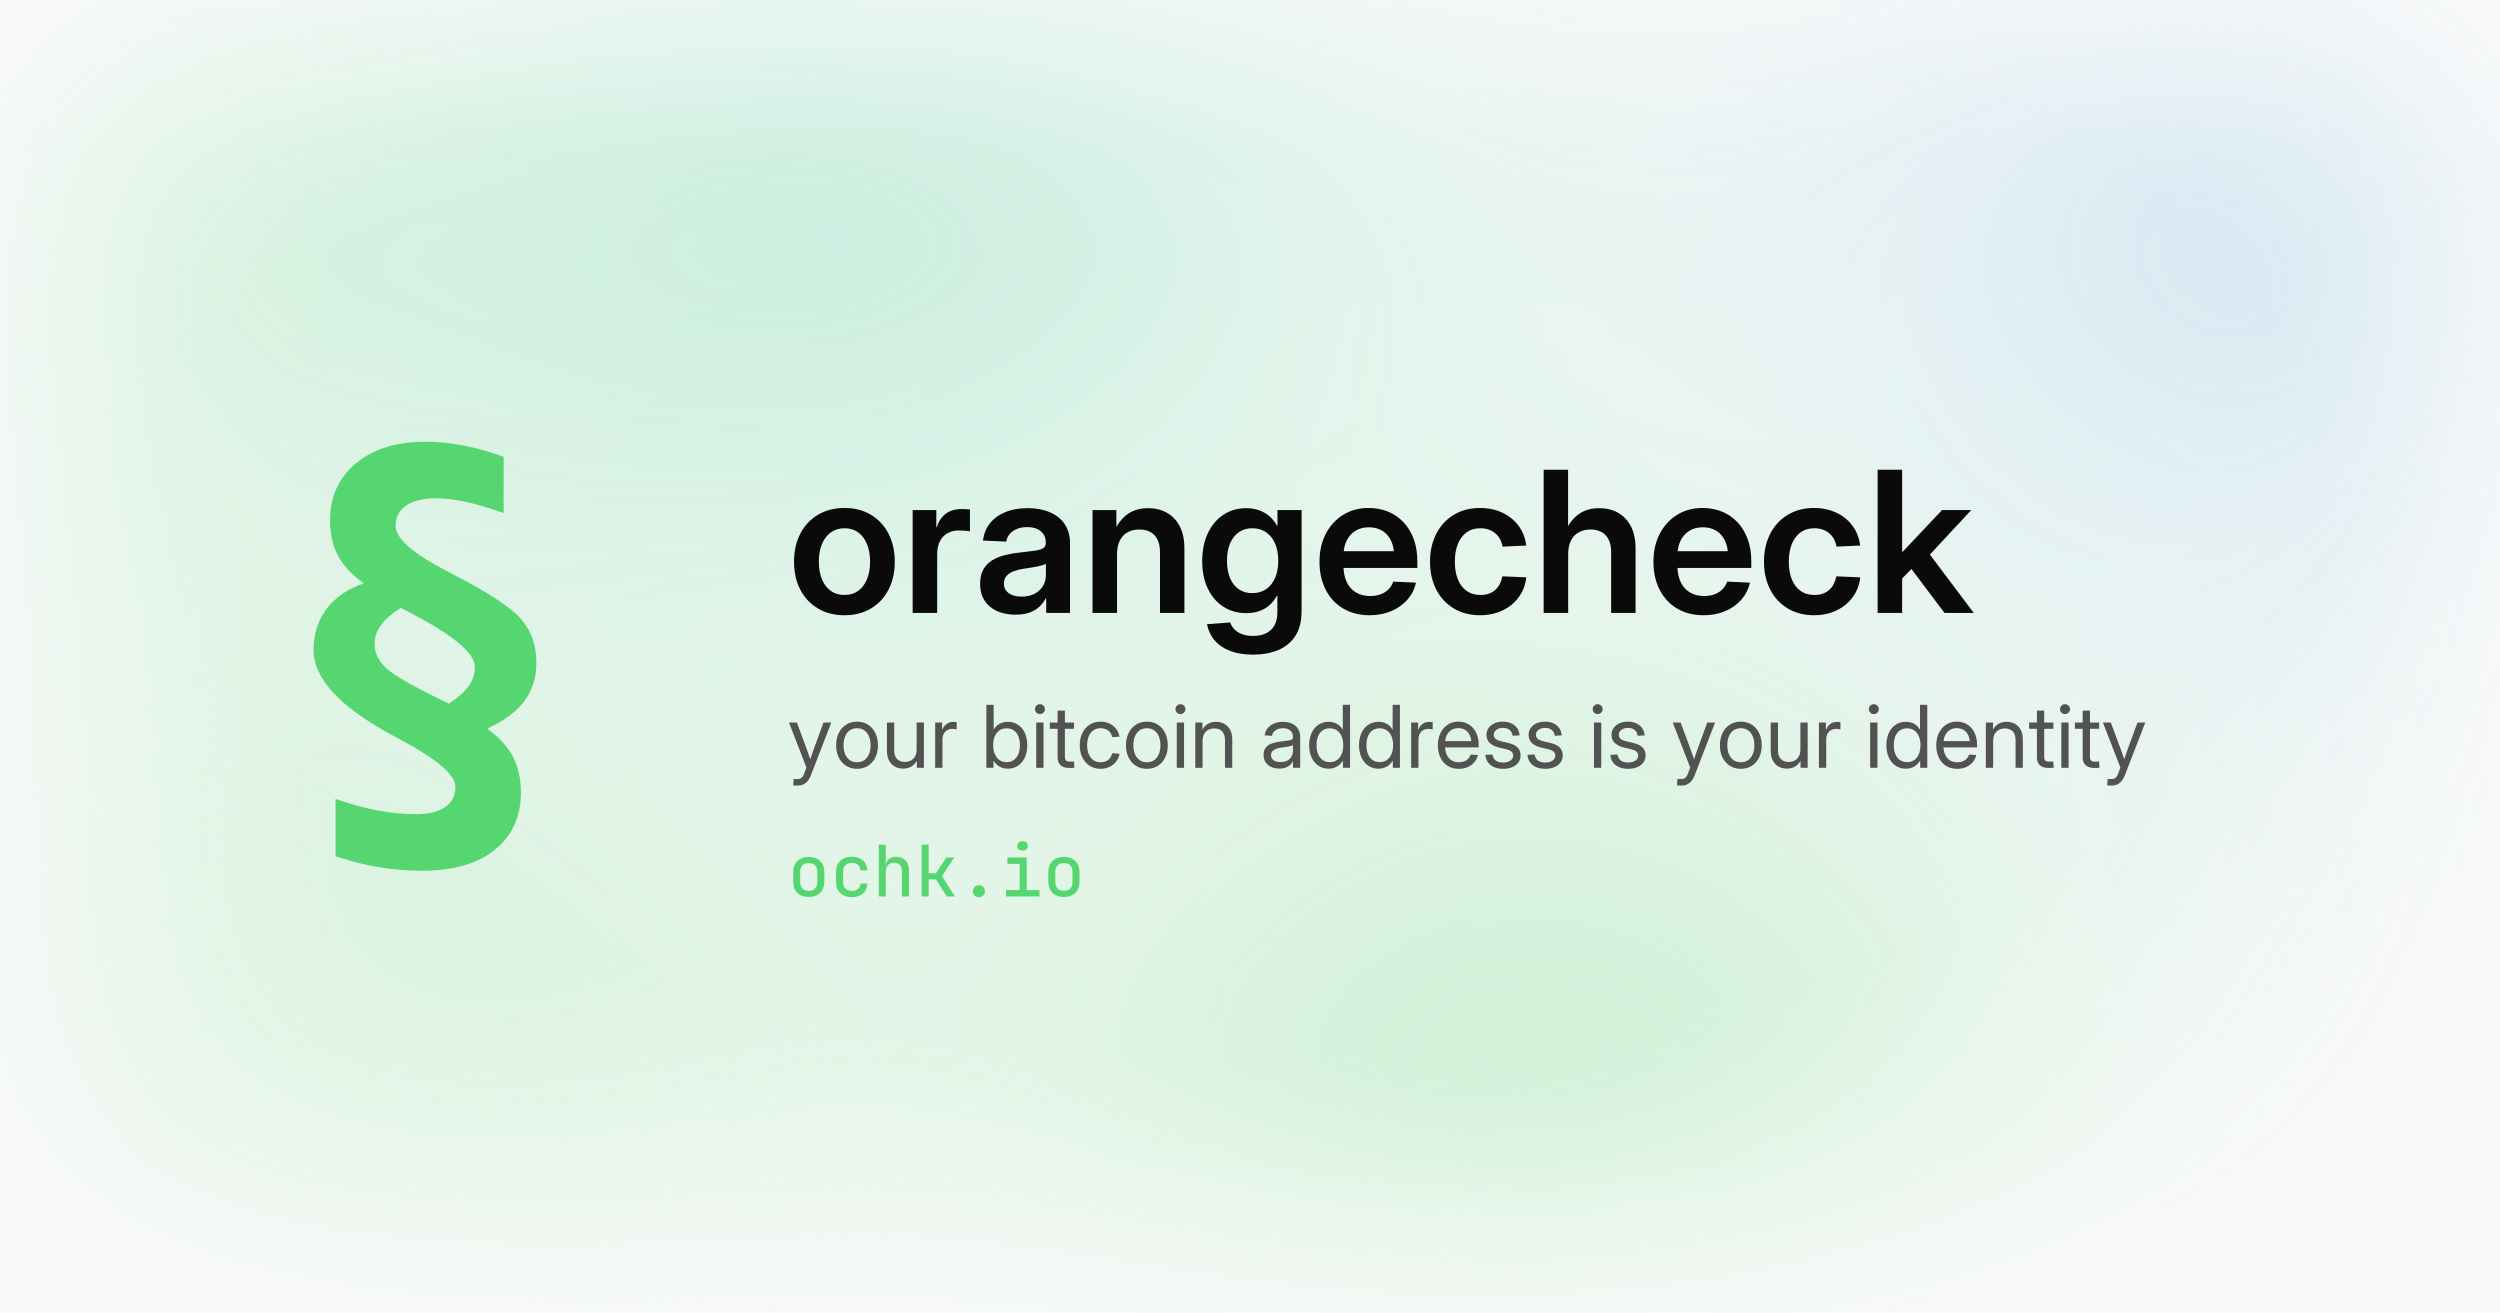
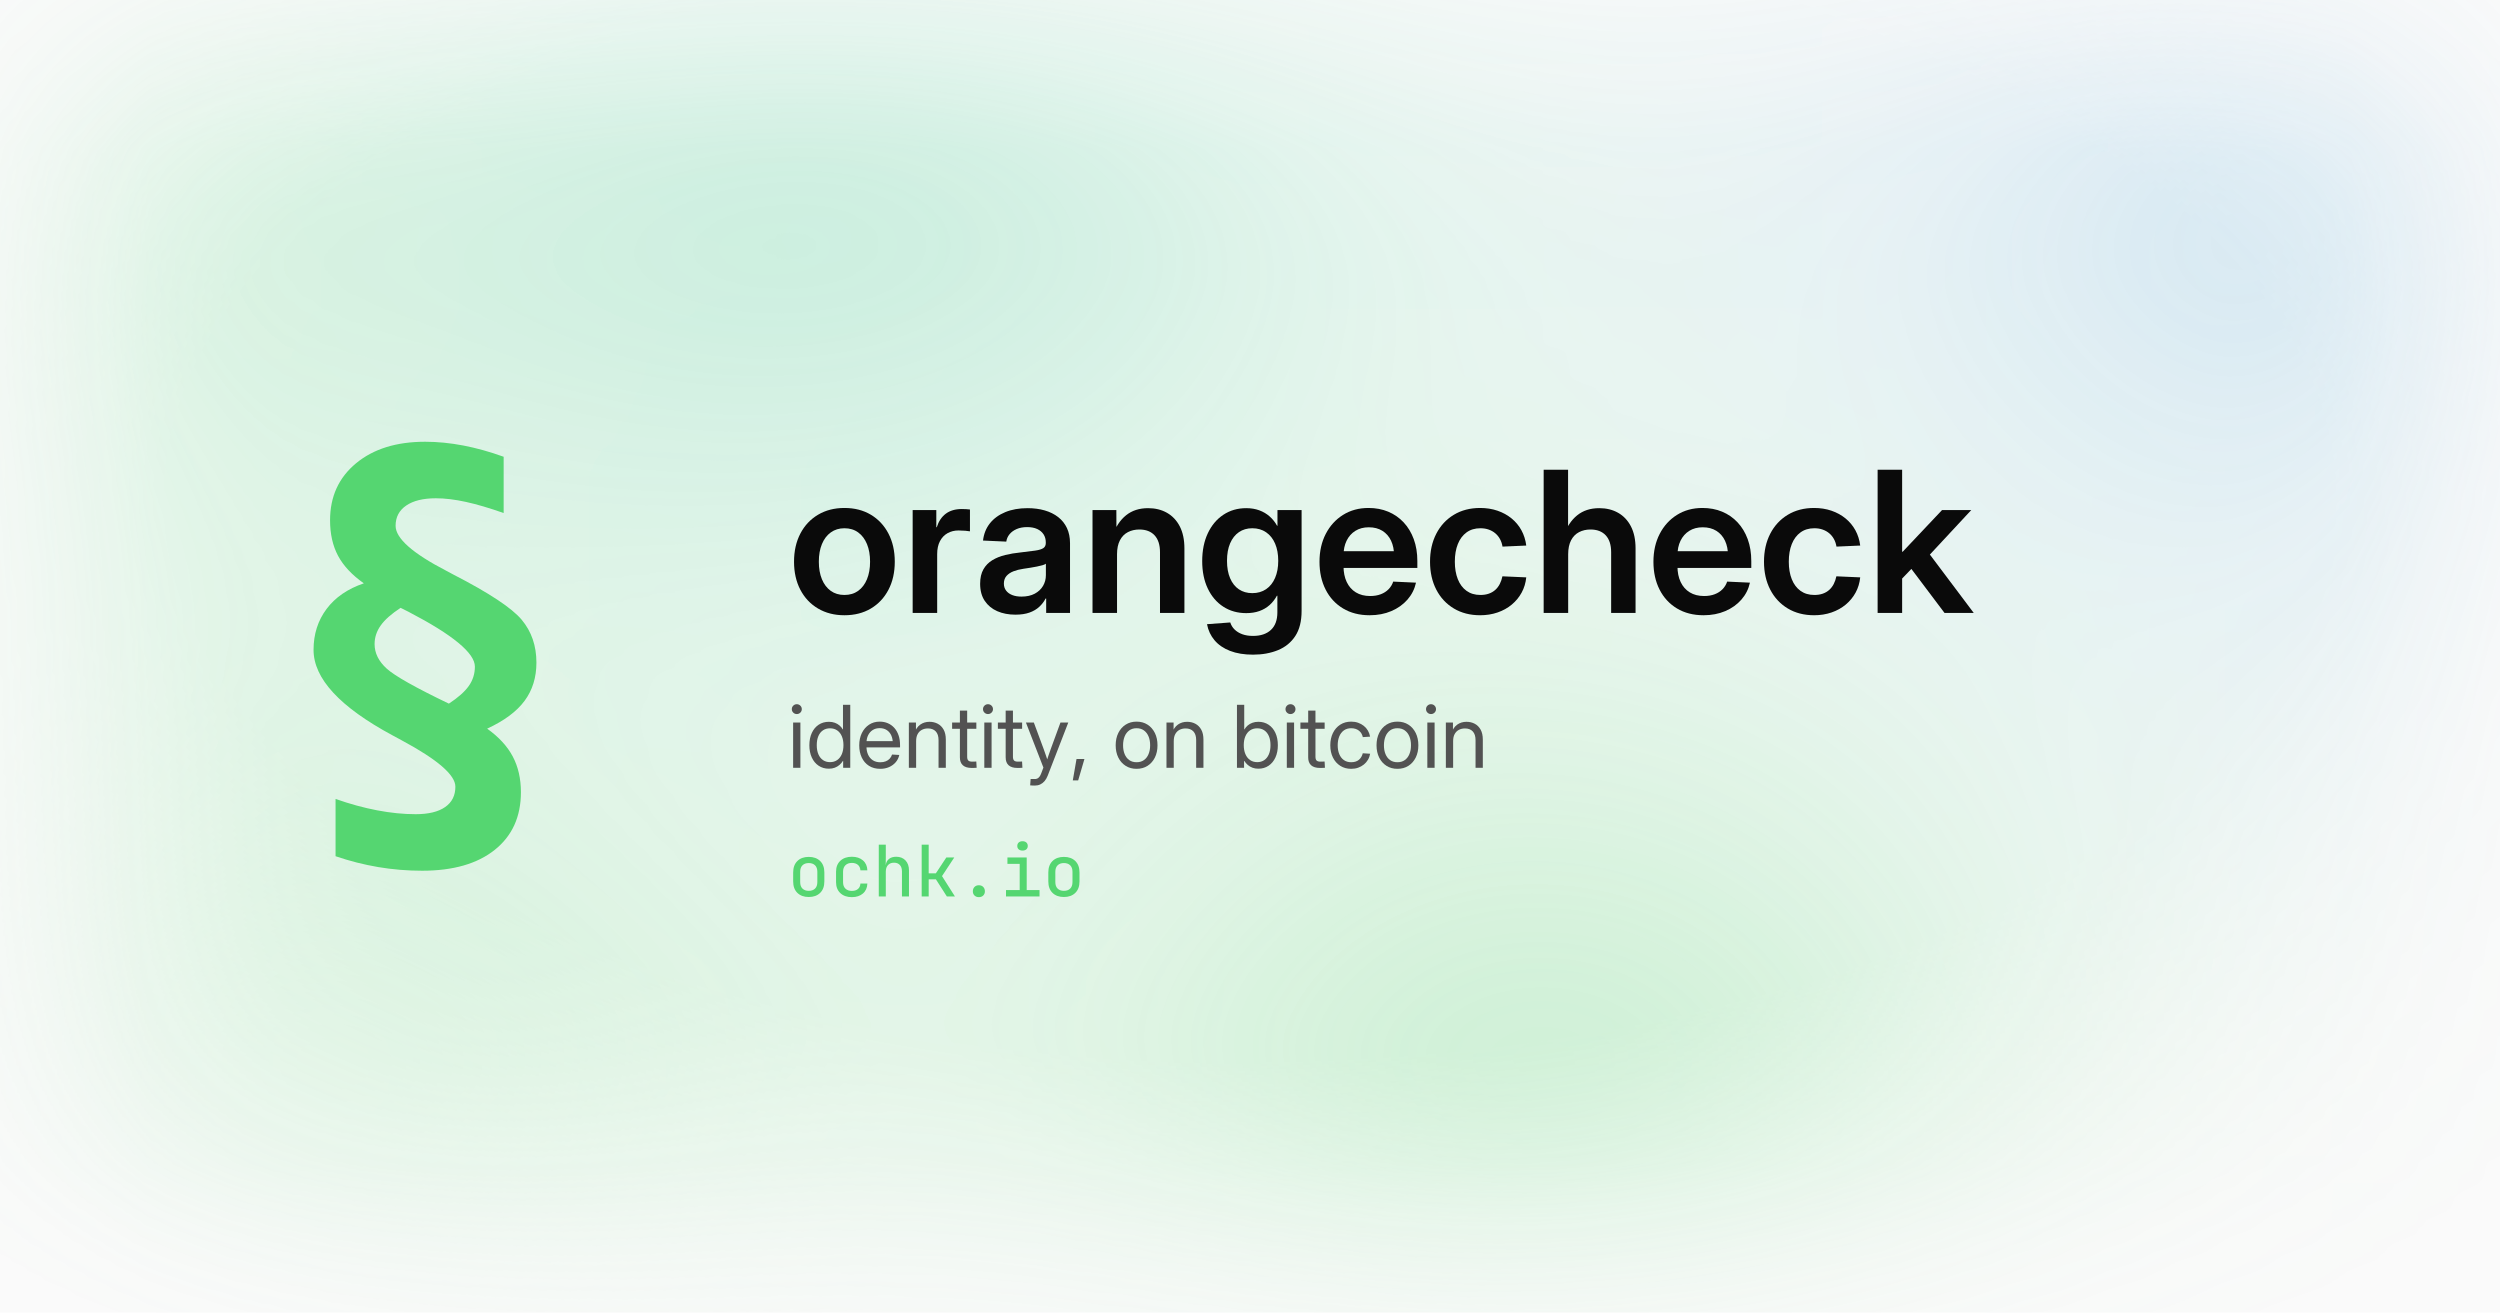
<svg xmlns="http://www.w3.org/2000/svg" width="1200" height="630" viewBox="0 0 1200 630" role="img" aria-label="orangecheck — og banner (phosphor/light)">
  <rect width="1200" height="630" fill="#fafafa" />
  <filter id="aublur" x="-20%" y="-20%" width="140%" height="140%">
    <feGaussianBlur stdDeviation="75.6" />
  </filter>
  <mask id="aumask">
    <rect width="1200" height="630" fill="url(#aufade)" />
  </mask>
  <defs>
    <radialGradient id="au0" cx="50%" cy="50%" r="50%">
      <stop offset="0%" stop-color="#55d671" stop-opacity="0.95" />
      <stop offset="62%" stop-color="#55d671" stop-opacity="0.18" />
      <stop offset="100%" stop-color="#55d671" stop-opacity="0" />
    </radialGradient>
    <radialGradient id="au1" cx="50%" cy="50%" r="50%">
      <stop offset="0%" stop-color="#34c98a" stop-opacity="0.95" />
      <stop offset="62%" stop-color="#34c98a" stop-opacity="0.18" />
      <stop offset="100%" stop-color="#34c98a" stop-opacity="0" />
    </radialGradient>
    <radialGradient id="au2" cx="50%" cy="50%" r="50%">
      <stop offset="0%" stop-color="#3f9fd1" stop-opacity="0.95" />
      <stop offset="62%" stop-color="#3f9fd1" stop-opacity="0.18" />
      <stop offset="100%" stop-color="#3f9fd1" stop-opacity="0" />
    </radialGradient>
    <radialGradient id="au3" cx="50%" cy="50%" r="50%">
      <stop offset="0%" stop-color="#55d671" stop-opacity="0.95" />
      <stop offset="62%" stop-color="#55d671" stop-opacity="0.18" />
      <stop offset="100%" stop-color="#55d671" stop-opacity="0" />
    </radialGradient>
    <radialGradient id="au4" cx="50%" cy="50%" r="50%">
      <stop offset="0%" stop-color="#55d671" stop-opacity="0.95" />
      <stop offset="62%" stop-color="#55d671" stop-opacity="0.18" />
      <stop offset="100%" stop-color="#55d671" stop-opacity="0" />
    </radialGradient>
    <radialGradient id="aufade" cx="50%" cy="38%" r="78%">
      <stop offset="55%" stop-color="#fff" stop-opacity="1" />
      <stop offset="100%" stop-color="#fff" stop-opacity="0" />
    </radialGradient>
  </defs>
  <g opacity="0.4" filter="url(#aublur)" mask="url(#aumask)">
    <ellipse cx="-60.0" cy="-63.0" rx="552.0" ry="598.5" fill="url(#au0)" />
    <ellipse cx="408.0" cy="-31.5" rx="504.0" ry="567.0" fill="url(#au1)" />
    <ellipse cx="1176.0" cy="-50.4" rx="552.0" ry="598.5" fill="url(#au2)" />
    <ellipse cx="744.0" cy="598.5" rx="480.0" ry="535.5" fill="url(#au3)" />
    <ellipse cx="144.0" cy="642.6" rx="504.0" ry="535.5" fill="url(#au4)" />
  </g>
  <g transform="translate(72.0 183.0) scale(0.2578)" fill="#0a0a0a">
    <path d="M518 856Q463 820 438.5 785.5Q414 751 414 711Q414 657 462.5 613.0Q511 569 711 473Q766 509 790.5 543.5Q815 578 815 621Q815 702 550 840ZM930 1460V1235Q845 1265 779.0 1279.5Q713 1294 659 1294Q583 1294 540.5 1265.0Q498 1236 498 1184Q498 1109 701 1004Q720 994 729 989Q943 879 1002.0 808.5Q1061 738 1061 637Q1061 548 1013.5 484.0Q966 420 864 373Q934 323 966.5 261.5Q999 200 999 119Q999 -28 894.5 -111.5Q790 -195 604 -195Q515 -195 429.0 -180.5Q343 -166 258 -137V92Q343 62 424.0 46.5Q505 31 578 31Q655 31 696.0 59.5Q737 88 737 141Q737 211 523 326L512 332L486 346Q170 516 170 688Q170 782 222.0 851.5Q274 921 371 954Q300 1004 268.0 1064.0Q236 1124 236 1206Q236 1348 340.0 1434.0Q444 1520 616 1520Q690 1520 768.5 1505.0Q847 1490 930 1460Z" fill="#55d671" transform="translate(225.3457 820.5434) scale(0.465726 -0.465726)" />
  </g>
  <g fill="#0a0a0a">
    <path transform="translate(378.00 294.21) scale(0.04614 -0.04614)" d="M592 -24Q436 -24 317.50 46Q199 116 133.50 241.50Q68 367 68 533Q68 699 133.50 825Q199 951 317.50 1021.50Q436 1092 592 1092Q750 1092 867.50 1021.50Q985 951 1050.50 825Q1116 699 1116 533Q1116 367 1050.50 241.50Q985 116 867.50 46Q750 -24 592 -24ZM592 187Q676 187 735.50 230Q795 273 827 351Q859 429 859 533Q859 638 827 716Q795 794 735.50 837.50Q676 881 592 881Q510 881 450 837.50Q390 794 358 716Q326 638 326 533Q326 428 358 350.50Q390 273 449.50 230Q509 187 592 187Z" />
    <path transform="translate(432.68 294.21) scale(0.04614 -0.04614)" d="M117 0V1070H363V892H368Q397 984 462 1032.50Q527 1081 629 1081Q653 1081 675.50 1079.50Q698 1078 713 1076V849Q699 852 664.50 855Q630 858 594 858Q531 858 480.50 830Q430 802 401 747Q372 692 372 611V0Z" />
    <path transform="translate(467.19 294.21) scale(0.04614 -0.04614)" d="M438 -18Q332 -18 249.50 18Q167 54 119 125.50Q71 197 71 303Q71 394 105 453.50Q139 513 197.50 548.50Q256 584 331.50 602.50Q407 621 488 629Q586 640 644 648.50Q702 657 728 674Q754 691 754 727V734Q754 782 731 817.50Q708 853 665 873Q622 893 560 893Q498 893 451.50 873Q405 853 377 819Q349 785 343 742L101 753Q113 857 172.50 932Q232 1007 332 1048.50Q432 1090 564 1090Q662 1090 743 1066.50Q824 1043 883 997Q942 951 974 883Q1006 815 1006 726V0H758V150H752Q728 103 687 64.50Q646 26 585 4Q524 -18 438 -18ZM501 170Q583 170 639.50 200.50Q696 231 725.50 281.50Q755 332 755 393V512Q743 503 718.50 496Q694 489 661 482.50Q628 476 591.50 470Q555 464 519 459Q464 451 418.50 433.50Q373 416 345.50 385Q318 354 318 305Q318 263 341 232.50Q364 202 405 186Q446 170 501 170Z" />
    <path transform="translate(519.01 294.21) scale(0.04614 -0.04614)" d="M372 610V0H117V1070H365L366 799H323Q373 941 465.50 1015.50Q558 1090 695 1090Q807 1090 892 1041.50Q977 993 1025 900Q1073 807 1073 671V0H819V631Q819 747 762.50 807.50Q706 868 604 868Q538 868 485 840.50Q432 813 402 755.50Q372 698 372 610Z" />
    <path transform="translate(573.92 294.21) scale(0.04614 -0.04614)" d="M597 -434Q459 -434 358 -395Q257 -356 196.50 -284.50Q136 -213 118 -117L360 -99Q373 -141 405 -172.50Q437 -204 485 -221.50Q533 -239 597 -239Q716 -239 783 -176.50Q850 -114 850 6V179H845Q814 122 768.50 81.50Q723 41 662.50 19.50Q602 -2 526 -2Q391 -2 287.50 65Q184 132 126 254Q68 376 68 539Q68 705 126.50 829Q185 953 288.50 1021.50Q392 1090 526 1090Q601 1090 662 1067.50Q723 1045 769.50 1004Q816 963 847 907H851V1070H1102V21Q1102 -140 1036.50 -240Q971 -340 856.50 -387Q742 -434 597 -434ZM589 206Q672 206 732.50 247Q793 288 826 364Q859 440 859 542Q859 645 826.50 721Q794 797 733 839Q672 881 589 881Q509 881 450 840.50Q391 800 358.50 724.50Q326 649 326 542Q326 436 358.50 360.50Q391 285 450 245.50Q509 206 589 206Z" />
    <path transform="translate(630.22 294.21) scale(0.04614 -0.04614)" d="M590 -24Q430 -24 312.50 47Q195 118 131.50 243.50Q68 369 68 532Q68 696 133 822Q198 948 313 1020Q428 1092 578 1092Q690 1092 782.50 1053.50Q875 1015 943 942.50Q1011 870 1048.50 768Q1086 666 1086 539V468H174V642H958L844 594Q844 685 812.50 751.50Q781 818 722 854.50Q663 891 581 891Q500 891 441 854Q382 817 350 751.50Q318 686 318 598V486Q318 392 351 322Q384 252 446 214Q508 176 595 176Q657 176 705.50 194.50Q754 213 787 247Q820 281 835 326L1072 315Q1050 215 983 138.50Q916 62 815 19Q714 -24 590 -24Z" />
    <path transform="translate(683.28 294.21) scale(0.04614 -0.04614)" d="M589 -24Q433 -24 315.50 46.50Q198 117 133 242.50Q68 368 68 533Q68 698 133 824Q198 950 315.50 1021Q433 1092 589 1092Q687 1092 770 1063.50Q853 1035 916.50 983Q980 931 1019 859.50Q1058 788 1069 701L822 690Q815 733 796 768Q777 803 747.50 828Q718 853 679 867Q640 881 592 881Q507 881 447.50 837.50Q388 794 357 716Q326 638 326 533Q326 429 357 351Q388 273 447.50 230Q507 187 592 187Q641 187 679.50 200.50Q718 214 746.50 239.50Q775 265 793.50 301Q812 337 821 381L1069 370Q1060 283 1021 211.50Q982 140 918.50 87Q855 34 771 5Q687 -24 589 -24Z" />
    <path transform="translate(735.56 294.21) scale(0.04614 -0.04614)" d="M372 610V0H117V1490H371V799H323Q373 941 465.50 1015.50Q558 1090 695 1090Q807 1090 892 1041.50Q977 993 1025 900Q1073 807 1073 671V0H819V631Q819 747 762.50 807.50Q706 868 604 868Q538 868 485 840.50Q432 813 402 755.50Q372 698 372 610Z" />
    <path transform="translate(790.51 294.21) scale(0.04614 -0.04614)" d="M590 -24Q430 -24 312.50 47Q195 118 131.50 243.50Q68 369 68 532Q68 696 133 822Q198 948 313 1020Q428 1092 578 1092Q690 1092 782.50 1053.50Q875 1015 943 942.50Q1011 870 1048.50 768Q1086 666 1086 539V468H174V642H958L844 594Q844 685 812.50 751.50Q781 818 722 854.50Q663 891 581 891Q500 891 441 854Q382 817 350 751.50Q318 686 318 598V486Q318 392 351 322Q384 252 446 214Q508 176 595 176Q657 176 705.50 194.50Q754 213 787 247Q820 281 835 326L1072 315Q1050 215 983 138.50Q916 62 815 19Q714 -24 590 -24Z" />
    <path transform="translate(843.58 294.21) scale(0.04614 -0.04614)" d="M589 -24Q433 -24 315.50 46.50Q198 117 133 242.50Q68 368 68 533Q68 698 133 824Q198 950 315.50 1021Q433 1092 589 1092Q687 1092 770 1063.50Q853 1035 916.50 983Q980 931 1019 859.50Q1058 788 1069 701L822 690Q815 733 796 768Q777 803 747.50 828Q718 853 679 867Q640 881 592 881Q507 881 447.50 837.50Q388 794 357 716Q326 638 326 533Q326 429 357 351Q388 273 447.50 230Q507 187 592 187Q641 187 679.50 200.50Q718 214 746.50 239.50Q775 265 793.50 301Q812 337 821 381L1069 370Q1060 283 1021 211.50Q982 140 918.50 87Q855 34 771 5Q687 -24 589 -24Z" />
    <path transform="translate(895.86 294.21) scale(0.04614 -0.04614)" d="M350 335V637H378L787 1070H1091L600 542H549ZM117 0V1490H372V0ZM813 0 447 486 618 664 1117 0Z" />
  </g>
  <g fill="#525252">
-     <path transform="translate(378.00 368.55) scale(0.0203 -0.0203)" d="M135 -415 146 -264 231 -265Q269 -268 298.50 -256Q328 -244 352.50 -214Q377 -184 396 -132L448 6L35 1070H222L452 450Q483 367 510 285.50Q537 204 563 123H513Q539 204 566.50 286Q594 368 624 450L851 1070H1036L548 -190Q518 -265 474 -316Q430 -367 372.50 -393.50Q315 -420 246 -420Q215 -420 187 -418.50Q159 -417 135 -415Z" />
-     <path transform="translate(399.74 368.55) scale(0.0203 -0.0203)" d="M573 -24Q426 -24 314.50 47Q203 118 141 243Q79 368 79 532Q79 697 141 823Q203 949 314.50 1020.50Q426 1092 573 1092Q722 1092 833 1020.50Q944 949 1006 823Q1068 697 1068 532Q1068 368 1006 243Q944 118 833 47Q722 -24 573 -24ZM573 132Q676 132 747.50 183Q819 234 856.50 324.50Q894 415 894 532Q894 651 856.50 741.50Q819 832 747.50 884Q676 936 573 936Q471 936 399.50 884.50Q328 833 291 742Q254 651 254 532Q254 414 291 324Q328 234 399.50 183Q471 132 573 132Z" />
-     <path transform="translate(423.03 368.55) scale(0.0203 -0.0203)" d="M519 -19Q412 -19 324 27.50Q236 74 184.50 168Q133 262 133 402V1070H305V414Q305 279 371.50 209Q438 139 556 139Q634 139 697 170.50Q760 202 797.50 269.50Q835 337 835 440V1070H1007V0H839V259H882Q830 114 737 47.50Q644 -19 519 -19Z" />
-     <path transform="translate(446.18 368.55) scale(0.0203 -0.0203)" d="M133 0V1070H298V902H304Q333 985 399.50 1035.50Q466 1086 566 1086Q588 1086 609 1084Q630 1082 642 1080V908Q632 911 603 915.50Q574 920 537 920Q474 920 421 891.50Q368 863 336.50 805.50Q305 748 305 661V0Z" />
-     <path transform="translate(470.76 368.55) scale(0.0203 -0.0203)" d="M639 -21Q562 -21 499.50 2.50Q437 26 389 67.50Q341 109 307 163H301V0H133V1490H305V909H310Q341 961 388 1001.50Q435 1042 498.50 1065Q562 1088 639 1088Q777 1088 881 1019Q985 950 1042.50 825Q1100 700 1100 534Q1100 369 1042.50 244Q985 119 881 49Q777 -21 639 -21ZM613 134Q708 134 778 181.50Q848 229 887 318.50Q926 408 926 535Q926 662 887 751Q848 840 778 887Q708 934 613 934Q514 934 442 884.50Q370 835 332 745.50Q294 656 294 535Q294 415 332.50 324.50Q371 234 442.50 184Q514 134 613 134Z" />
-     <path transform="translate(494.70 368.55) scale(0.0203 -0.0203)" d="M133 0V1070H305V0ZM220 1271Q171 1271 136.50 1305Q102 1339 102 1387Q102 1436 136.50 1470Q171 1504 219 1504Q269 1504 303.50 1470Q338 1436 338 1387Q338 1339 303.50 1305Q269 1271 220 1271Z" />
-     <path transform="translate(503.59 368.55) scale(0.0203 -0.0203)" d="M589 1070V922H16V1070ZM200 1353H372V264Q372 199 398.50 172.50Q425 146 491 146Q513 146 539.50 147Q566 148 588 149L596 1Q570 -1 538 -2Q506 -3 478 -3Q340 -3 270 60Q200 123 200 246Z" />
-     <path transform="translate(516.67 368.55) scale(0.0203 -0.0203)" d="M573 -24Q426 -24 314.50 47Q203 118 141 243Q79 368 79 532Q79 697 141 823Q203 949 314.50 1020.50Q426 1092 573 1092Q661 1092 736.50 1065.50Q812 1039 871 992Q930 945 968 880Q1006 815 1020 737L848 726Q838 772 815.50 810.50Q793 849 758 877Q723 905 677 920.50Q631 936 573 936Q471 936 399.50 884.50Q328 833 291 742Q254 651 254 532Q254 414 291 324Q328 234 399.50 183Q471 132 573 132Q632 132 677.50 147Q723 162 756 190Q789 218 812 257Q835 296 847 344L1021 333Q1008 256 969.50 190.50Q931 125 871.50 77Q812 29 736.50 2.50Q661 -24 573 -24Z" />
-     <path transform="translate(538.86 368.55) scale(0.0203 -0.0203)" d="M573 -24Q426 -24 314.50 47Q203 118 141 243Q79 368 79 532Q79 697 141 823Q203 949 314.50 1020.50Q426 1092 573 1092Q722 1092 833 1020.50Q944 949 1006 823Q1068 697 1068 532Q1068 368 1006 243Q944 118 833 47Q722 -24 573 -24ZM573 132Q676 132 747.50 183Q819 234 856.50 324.50Q894 415 894 532Q894 651 856.50 741.50Q819 832 747.50 884Q676 936 573 936Q471 936 399.50 884.50Q328 833 291 742Q254 651 254 532Q254 414 291 324Q328 234 399.50 183Q471 132 573 132Z" />
-     <path transform="translate(562.15 368.55) scale(0.0203 -0.0203)" d="M133 0V1070H305V0ZM220 1271Q171 1271 136.50 1305Q102 1339 102 1387Q102 1436 136.50 1470Q171 1504 219 1504Q269 1504 303.50 1470Q338 1436 338 1387Q338 1339 303.50 1305Q269 1271 220 1271Z" />
-     <path transform="translate(571.04 368.55) scale(0.0203 -0.0203)" d="M305 630V0H133V1070H301V810H258Q310 956 403 1022Q496 1088 621 1088Q729 1088 816.50 1041.50Q904 995 955.50 902Q1007 809 1007 668V0H835V655Q835 791 769 861Q703 931 584 931Q507 931 443.50 899Q380 867 342.50 800.50Q305 734 305 630Z" />
-     <path transform="translate(604.86 368.55) scale(0.0203 -0.0203)" d="M453 -18Q348 -18 264 19Q180 56 131 128.50Q82 201 82 307Q82 399 118 457Q154 515 214.50 547.50Q275 580 351 597Q427 614 506 624Q606 638 665.50 645Q725 652 750.50 668.50Q776 685 776 725V734Q776 795 749 840Q722 885 669.50 911Q617 937 542 937Q468 937 411 912Q354 887 320.50 846Q287 805 279 756L106 768Q120 866 179 937.50Q238 1009 331.50 1048.50Q425 1088 541 1088Q625 1088 699 1066Q773 1044 828.50 999Q884 954 915.50 887Q947 820 947 730V0H777V150H771Q752 112 714 73Q676 34 612.50 8Q549 -18 453 -18ZM479 135Q582 135 648 173Q714 211 745 271.50Q776 332 776 401V538Q766 528 737 519.50Q708 511 667.50 503.50Q627 496 582.50 489Q538 482 498 477Q436 469 381 449.50Q326 430 292 394Q258 358 258 297Q258 246 285 210Q312 174 362 154.50Q412 135 479 135Z" />
-     <path transform="translate(626.79 368.55) scale(0.0203 -0.0203)" d="M540 -21Q403 -21 298.50 49Q194 119 136.50 244Q79 369 79 534Q79 700 137 825Q195 950 299 1019Q403 1088 541 1088Q619 1088 681.50 1065Q744 1042 791.50 1001.50Q839 961 869 909H874V1490H1046V0H878V163H872Q839 109 790.50 67.50Q742 26 680 2.50Q618 -21 540 -21ZM567 134Q666 134 737.50 184Q809 234 847 324.50Q885 415 885 535Q885 656 847 745.50Q809 835 737.50 884.50Q666 934 567 934Q472 934 401.50 887Q331 840 292.50 751Q254 662 254 535Q254 408 293 318.50Q332 229 402.50 181.50Q473 134 567 134Z" />
-     <path transform="translate(650.73 368.55) scale(0.0203 -0.0203)" d="M540 -21Q403 -21 298.50 49Q194 119 136.50 244Q79 369 79 534Q79 700 137 825Q195 950 299 1019Q403 1088 541 1088Q619 1088 681.50 1065Q744 1042 791.50 1001.50Q839 961 869 909H874V1490H1046V0H878V163H872Q839 109 790.50 67.50Q742 26 680 2.50Q618 -21 540 -21ZM567 134Q666 134 737.50 184Q809 234 847 324.50Q885 415 885 535Q885 656 847 745.50Q809 835 737.50 884.50Q666 934 567 934Q472 934 401.50 887Q331 840 292.50 751Q254 662 254 535Q254 408 293 318.50Q332 229 402.50 181.50Q473 134 567 134Z" />
-     <path transform="translate(674.66 368.55) scale(0.0203 -0.0203)" d="M133 0V1070H298V902H304Q333 985 399.50 1035.50Q466 1086 566 1086Q588 1086 609 1084Q630 1082 642 1080V908Q632 911 603 915.50Q574 920 537 920Q474 920 421 891.50Q368 863 336.50 805.50Q305 748 305 661V0Z" />
-     <path transform="translate(688.57 368.55) scale(0.0203 -0.0203)" d="M577 -24Q420 -24 309 47Q198 118 138.50 243.50Q79 369 79 531Q79 695 140.50 821Q202 947 311 1019.50Q420 1092 563 1092Q668 1092 756 1054Q844 1016 908.50 944Q973 872 1008.50 769.50Q1044 667 1044 536V483H176V631H949L873 578Q873 687 835.50 768Q798 849 728.50 893.50Q659 938 563 938Q467 938 397 893Q327 848 288.50 768.50Q250 689 250 585V506Q250 394 289 309.50Q328 225 401 178Q474 131 577 131Q650 131 706.50 153.50Q763 176 800.50 217.50Q838 259 855 314L1026 304Q1005 206 942 132.50Q879 59 785.50 17.50Q692 -24 577 -24Z" />
-     <path transform="translate(711.29 368.55) scale(0.0203 -0.0203)" d="M504 -24Q390 -24 298.50 12Q207 48 150 121.50Q93 195 83 306L252 315Q264 222 328 173.50Q392 125 500 125Q612 125 676.50 171.50Q741 218 741 288Q741 348 698 384.50Q655 421 581 438L408 478Q260 514 184.50 589Q109 664 109 780Q109 871 159 941.50Q209 1012 297 1052Q385 1092 499 1092Q610 1092 696 1052Q782 1012 833.50 939.50Q885 867 893 767L727 758Q721 837 662 890.50Q603 944 499 944Q402 944 342 897Q282 850 282 782Q282 722 326 685Q370 648 451 629L621 589Q773 553 844.50 480.50Q916 408 916 294Q916 196 862.50 124.50Q809 53 715.50 14.50Q622 -24 504 -24Z" />
-     <path transform="translate(731.51 368.55) scale(0.0203 -0.0203)" d="M504 -24Q390 -24 298.50 12Q207 48 150 121.50Q93 195 83 306L252 315Q264 222 328 173.50Q392 125 500 125Q612 125 676.50 171.50Q741 218 741 288Q741 348 698 384.50Q655 421 581 438L408 478Q260 514 184.50 589Q109 664 109 780Q109 871 159 941.50Q209 1012 297 1052Q385 1092 499 1092Q610 1092 696 1052Q782 1012 833.50 939.50Q885 867 893 767L727 758Q721 837 662 890.50Q603 944 499 944Q402 944 342 897Q282 850 282 782Q282 722 326 685Q370 648 451 629L621 589Q773 553 844.50 480.50Q916 408 916 294Q916 196 862.50 124.50Q809 53 715.50 14.50Q622 -24 504 -24Z" />
-     <path transform="translate(762.41 368.55) scale(0.0203 -0.0203)" d="M133 0V1070H305V0ZM220 1271Q171 1271 136.50 1305Q102 1339 102 1387Q102 1436 136.50 1470Q171 1504 219 1504Q269 1504 303.50 1470Q338 1436 338 1387Q338 1339 303.50 1305Q269 1271 220 1271Z" />
-     <path transform="translate(771.30 368.55) scale(0.0203 -0.0203)" d="M504 -24Q390 -24 298.50 12Q207 48 150 121.50Q93 195 83 306L252 315Q264 222 328 173.50Q392 125 500 125Q612 125 676.50 171.50Q741 218 741 288Q741 348 698 384.50Q655 421 581 438L408 478Q260 514 184.50 589Q109 664 109 780Q109 871 159 941.50Q209 1012 297 1052Q385 1092 499 1092Q610 1092 696 1052Q782 1012 833.50 939.50Q885 867 893 767L727 758Q721 837 662 890.50Q603 944 499 944Q402 944 342 897Q282 850 282 782Q282 722 326 685Q370 648 451 629L621 589Q773 553 844.50 480.50Q916 408 916 294Q916 196 862.50 124.50Q809 53 715.50 14.50Q622 -24 504 -24Z" />
-     <path transform="translate(802.21 368.55) scale(0.0203 -0.0203)" d="M135 -415 146 -264 231 -265Q269 -268 298.50 -256Q328 -244 352.50 -214Q377 -184 396 -132L448 6L35 1070H222L452 450Q483 367 510 285.50Q537 204 563 123H513Q539 204 566.50 286Q594 368 624 450L851 1070H1036L548 -190Q518 -265 474 -316Q430 -367 372.50 -393.50Q315 -420 246 -420Q215 -420 187 -418.50Q159 -417 135 -415Z" />
-     <path transform="translate(823.95 368.55) scale(0.0203 -0.0203)" d="M573 -24Q426 -24 314.50 47Q203 118 141 243Q79 368 79 532Q79 697 141 823Q203 949 314.50 1020.50Q426 1092 573 1092Q722 1092 833 1020.50Q944 949 1006 823Q1068 697 1068 532Q1068 368 1006 243Q944 118 833 47Q722 -24 573 -24ZM573 132Q676 132 747.50 183Q819 234 856.50 324.50Q894 415 894 532Q894 651 856.50 741.50Q819 832 747.50 884Q676 936 573 936Q471 936 399.50 884.50Q328 833 291 742Q254 651 254 532Q254 414 291 324Q328 234 399.50 183Q471 132 573 132Z" />
-     <path transform="translate(847.24 368.55) scale(0.0203 -0.0203)" d="M519 -19Q412 -19 324 27.50Q236 74 184.50 168Q133 262 133 402V1070H305V414Q305 279 371.50 209Q438 139 556 139Q634 139 697 170.50Q760 202 797.50 269.50Q835 337 835 440V1070H1007V0H839V259H882Q830 114 737 47.50Q644 -19 519 -19Z" />
-     <path transform="translate(870.38 368.55) scale(0.0203 -0.0203)" d="M133 0V1070H298V902H304Q333 985 399.50 1035.50Q466 1086 566 1086Q588 1086 609 1084Q630 1082 642 1080V908Q632 911 603 915.50Q574 920 537 920Q474 920 421 891.50Q368 863 336.50 805.50Q305 748 305 661V0Z" />
-     <path transform="translate(894.97 368.55) scale(0.0203 -0.0203)" d="M133 0V1070H305V0ZM220 1271Q171 1271 136.50 1305Q102 1339 102 1387Q102 1436 136.50 1470Q171 1504 219 1504Q269 1504 303.50 1470Q338 1436 338 1387Q338 1339 303.50 1305Q269 1271 220 1271Z" />
-     <path transform="translate(903.86 368.55) scale(0.0203 -0.0203)" d="M540 -21Q403 -21 298.50 49Q194 119 136.50 244Q79 369 79 534Q79 700 137 825Q195 950 299 1019Q403 1088 541 1088Q619 1088 681.50 1065Q744 1042 791.50 1001.50Q839 961 869 909H874V1490H1046V0H878V163H872Q839 109 790.50 67.50Q742 26 680 2.50Q618 -21 540 -21ZM567 134Q666 134 737.50 184Q809 234 847 324.50Q885 415 885 535Q885 656 847 745.50Q809 835 737.50 884.50Q666 934 567 934Q472 934 401.50 887Q331 840 292.50 751Q254 662 254 535Q254 408 293 318.50Q332 229 402.50 181.50Q473 134 567 134Z" />
-     <path transform="translate(927.80 368.55) scale(0.0203 -0.0203)" d="M577 -24Q420 -24 309 47Q198 118 138.50 243.50Q79 369 79 531Q79 695 140.50 821Q202 947 311 1019.50Q420 1092 563 1092Q668 1092 756 1054Q844 1016 908.50 944Q973 872 1008.50 769.50Q1044 667 1044 536V483H176V631H949L873 578Q873 687 835.50 768Q798 849 728.50 893.50Q659 938 563 938Q467 938 397 893Q327 848 288.50 768.50Q250 689 250 585V506Q250 394 289 309.50Q328 225 401 178Q474 131 577 131Q650 131 706.50 153.50Q763 176 800.50 217.50Q838 259 855 314L1026 304Q1005 206 942 132.50Q879 59 785.50 17.50Q692 -24 577 -24Z" />
-     <path transform="translate(950.52 368.55) scale(0.0203 -0.0203)" d="M305 630V0H133V1070H301V810H258Q310 956 403 1022Q496 1088 621 1088Q729 1088 816.50 1041.50Q904 995 955.50 902Q1007 809 1007 668V0H835V655Q835 791 769 861Q703 931 584 931Q507 931 443.50 899Q380 867 342.50 800.50Q305 734 305 630Z" />
-     <path transform="translate(973.66 368.55) scale(0.0203 -0.0203)" d="M589 1070V922H16V1070ZM200 1353H372V264Q372 199 398.50 172.50Q425 146 491 146Q513 146 539.50 147Q566 148 588 149L596 1Q570 -1 538 -2Q506 -3 478 -3Q340 -3 270 60Q200 123 200 246Z" />
-     <path transform="translate(986.74 368.55) scale(0.0203 -0.0203)" d="M133 0V1070H305V0ZM220 1271Q171 1271 136.50 1305Q102 1339 102 1387Q102 1436 136.50 1470Q171 1504 219 1504Q269 1504 303.50 1470Q338 1436 338 1387Q338 1339 303.50 1305Q269 1271 220 1271Z" />
-     <path transform="translate(995.63 368.55) scale(0.0203 -0.0203)" d="M589 1070V922H16V1070ZM200 1353H372V264Q372 199 398.50 172.50Q425 146 491 146Q513 146 539.50 147Q566 148 588 149L596 1Q570 -1 538 -2Q506 -3 478 -3Q340 -3 270 60Q200 123 200 246Z" />
-     <path transform="translate(1008.70 368.55) scale(0.0203 -0.0203)" d="M135 -415 146 -264 231 -265Q269 -268 298.50 -256Q328 -244 352.50 -214Q377 -184 396 -132L448 6L35 1070H222L452 450Q483 367 510 285.50Q537 204 563 123H513Q539 204 566.50 286Q594 368 624 450L851 1070H1036L548 -190Q518 -265 474 -316Q430 -367 372.50 -393.50Q315 -420 246 -420Q215 -420 187 -418.50Q159 -417 135 -415Z" />
+     <path transform="translate(378.00 368.55) scale(0.0203 -0.0203)" d="M133 0V1070H305V0ZM220 1271Q171 1271 136.50 1305Q102 1339 102 1387Q102 1436 136.50 1470Q171 1504 219 1504Q269 1504 303.50 1470Q338 1436 338 1387Q338 1339 303.50 1305Q269 1271 220 1271Z" />
+     <path transform="translate(386.89 368.55) scale(0.0203 -0.0203)" d="M540 -21Q403 -21 298.50 49Q194 119 136.50 244Q79 369 79 534Q79 700 137 825Q195 950 299 1019Q403 1088 541 1088Q619 1088 681.50 1065Q744 1042 791.50 1001.50Q839 961 869 909H874V1490H1046V0H878V163H872Q839 109 790.50 67.50Q742 26 680 2.50Q618 -21 540 -21ZM567 134Q666 134 737.50 184Q809 234 847 324.50Q885 415 885 535Q885 656 847 745.50Q809 835 737.50 884.50Q666 934 567 934Q472 934 401.50 887Q331 840 292.50 751Q254 662 254 535Q254 408 293 318.50Q332 229 402.50 181.50Q473 134 567 134Z" />
+     <path transform="translate(410.83 368.55) scale(0.0203 -0.0203)" d="M577 -24Q420 -24 309 47Q198 118 138.50 243.50Q79 369 79 531Q79 695 140.50 821Q202 947 311 1019.50Q420 1092 563 1092Q668 1092 756 1054Q844 1016 908.50 944Q973 872 1008.50 769.50Q1044 667 1044 536V483H176V631H949L873 578Q873 687 835.50 768Q798 849 728.50 893.50Q659 938 563 938Q467 938 397 893Q327 848 288.50 768.50Q250 689 250 585V506Q250 394 289 309.50Q328 225 401 178Q474 131 577 131Q650 131 706.50 153.50Q763 176 800.50 217.50Q838 259 855 314L1026 304Q1005 206 942 132.50Q879 59 785.50 17.50Q692 -24 577 -24Z" />
+     <path transform="translate(433.55 368.55) scale(0.0203 -0.0203)" d="M305 630V0H133V1070H301V810H258Q310 956 403 1022Q496 1088 621 1088Q729 1088 816.50 1041.50Q904 995 955.50 902Q1007 809 1007 668V0H835V655Q835 791 769 861Q703 931 584 931Q507 931 443.50 899Q380 867 342.50 800.50Q305 734 305 630Z" />
+     <path transform="translate(456.69 368.55) scale(0.0203 -0.0203)" d="M589 1070V922H16V1070ZM200 1353H372V264Q372 199 398.50 172.50Q425 146 491 146Q513 146 539.50 147Q566 148 588 149L596 1Q570 -1 538 -2Q506 -3 478 -3Q340 -3 270 60Q200 123 200 246Z" />
+     <path transform="translate(469.77 368.55) scale(0.0203 -0.0203)" d="M133 0V1070H305V0ZM220 1271Q171 1271 136.50 1305Q102 1339 102 1387Q102 1436 136.50 1470Q171 1504 219 1504Q269 1504 303.50 1470Q338 1436 338 1387Q338 1339 303.50 1305Q269 1271 220 1271Z" />
+     <path transform="translate(478.66 368.55) scale(0.0203 -0.0203)" d="M589 1070V922H16V1070ZM200 1353H372V264Q372 199 398.50 172.50Q425 146 491 146Q513 146 539.50 147Q566 148 588 149L596 1Q570 -1 538 -2Q506 -3 478 -3Q340 -3 270 60Q200 123 200 246Z" />
+     <path transform="translate(491.74 368.55) scale(0.0203 -0.0203)" d="M135 -415 146 -264 231 -265Q269 -268 298.50 -256Q328 -244 352.50 -214Q377 -184 396 -132L448 6L35 1070H222L452 450Q483 367 510 285.50Q537 204 563 123H513Q539 204 566.50 286Q594 368 624 450L851 1070H1036L548 -190Q518 -265 474 -316Q430 -367 372.50 -393.50Q315 -420 246 -420Q215 -420 187 -418.50Q159 -417 135 -415Z" />
+     <path transform="translate(513.48 368.55) scale(0.0203 -0.0203)" d="M72 -298 160 208H347L199 -298Z" />
+     <path transform="translate(533.92 368.55) scale(0.0203 -0.0203)" d="M573 -24Q426 -24 314.50 47Q203 118 141 243Q79 368 79 532Q79 697 141 823Q203 949 314.50 1020.50Q426 1092 573 1092Q722 1092 833 1020.50Q944 949 1006 823Q1068 697 1068 532Q1068 368 1006 243Q944 118 833 47Q722 -24 573 -24ZM573 132Q676 132 747.50 183Q819 234 856.50 324.50Q894 415 894 532Q894 651 856.50 741.50Q819 832 747.50 884Q676 936 573 936Q471 936 399.50 884.50Q328 833 291 742Q254 651 254 532Q254 414 291 324Q328 234 399.50 183Q471 132 573 132Z" />
+     <path transform="translate(557.21 368.55) scale(0.0203 -0.0203)" d="M305 630V0H133V1070H301V810H258Q310 956 403 1022Q496 1088 621 1088Q729 1088 816.50 1041.50Q904 995 955.50 902Q1007 809 1007 668V0H835V655Q835 791 769 861Q703 931 584 931Q507 931 443.50 899Q380 867 342.50 800.50Q305 734 305 630Z" />
+     <path transform="translate(591.04 368.55) scale(0.0203 -0.0203)" d="M639 -21Q562 -21 499.50 2.50Q437 26 389 67.50Q341 109 307 163H301V0H133V1490H305V909H310Q341 961 388 1001.50Q435 1042 498.50 1065Q562 1088 639 1088Q777 1088 881 1019Q985 950 1042.50 825Q1100 700 1100 534Q1100 369 1042.50 244Q985 119 881 49Q777 -21 639 -21ZM613 134Q708 134 778 181.50Q848 229 887 318.50Q926 408 926 535Q926 662 887 751Q848 840 778 887Q708 934 613 934Q514 934 442 884.50Q370 835 332 745.50Q294 656 294 535Q294 415 332.50 324.50Q371 234 442.50 184Q514 134 613 134Z" />
+     <path transform="translate(614.97 368.55) scale(0.0203 -0.0203)" d="M133 0V1070H305V0ZM220 1271Q171 1271 136.50 1305Q102 1339 102 1387Q102 1436 136.50 1470Q171 1504 219 1504Q269 1504 303.50 1470Q338 1436 338 1387Q338 1339 303.50 1305Q269 1271 220 1271Z" />
+     <path transform="translate(623.87 368.55) scale(0.0203 -0.0203)" d="M589 1070V922H16V1070ZM200 1353H372V264Q372 199 398.50 172.50Q425 146 491 146Q513 146 539.50 147Q566 148 588 149L596 1Q570 -1 538 -2Q506 -3 478 -3Q340 -3 270 60Q200 123 200 246Z" />
+     <path transform="translate(636.94 368.55) scale(0.0203 -0.0203)" d="M573 -24Q426 -24 314.50 47Q203 118 141 243Q79 368 79 532Q79 697 141 823Q203 949 314.50 1020.50Q426 1092 573 1092Q661 1092 736.50 1065.50Q812 1039 871 992Q930 945 968 880Q1006 815 1020 737L848 726Q838 772 815.50 810.50Q793 849 758 877Q723 905 677 920.50Q631 936 573 936Q471 936 399.50 884.50Q328 833 291 742Q254 651 254 532Q254 414 291 324Q328 234 399.50 183Q471 132 573 132Q632 132 677.50 147Q723 162 756 190Q789 218 812 257Q835 296 847 344L1021 333Q1008 256 969.50 190.50Q931 125 871.50 77Q812 29 736.50 2.50Q661 -24 573 -24Z" />
+     <path transform="translate(659.13 368.55) scale(0.0203 -0.0203)" d="M573 -24Q426 -24 314.50 47Q203 118 141 243Q79 368 79 532Q79 697 141 823Q203 949 314.50 1020.50Q426 1092 573 1092Q722 1092 833 1020.50Q944 949 1006 823Q1068 697 1068 532Q1068 368 1006 243Q944 118 833 47Q722 -24 573 -24ZM573 132Q676 132 747.50 183Q819 234 856.50 324.50Q894 415 894 532Q894 651 856.50 741.50Q819 832 747.50 884Q676 936 573 936Q471 936 399.50 884.50Q328 833 291 742Q254 651 254 532Q254 414 291 324Q328 234 399.50 183Q471 132 573 132Z" />
+     <path transform="translate(682.42 368.55) scale(0.0203 -0.0203)" d="M133 0V1070H305V0ZM220 1271Q171 1271 136.50 1305Q102 1339 102 1387Q102 1436 136.50 1470Q171 1504 219 1504Q269 1504 303.50 1470Q338 1436 338 1387Q338 1339 303.50 1305Q269 1271 220 1271Z" />
+     <path transform="translate(691.31 368.55) scale(0.0203 -0.0203)" d="M305 630V0H133V1070H301V810H258Q310 956 403 1022Q496 1088 621 1088Q729 1088 816.50 1041.50Q904 995 955.50 902Q1007 809 1007 668V0H835V655Q835 791 769 861Q703 931 584 931Q507 931 443.50 899Q380 867 342.50 800.50Q305 734 305 630Z" />
  </g>
  <g fill="#55d671">
    <path transform="translate(378.00 430.29) scale(0.03402 -0.03402)" d="M300 -8Q199 -8 139.50 50Q80 108 80 212V338Q80 442 139.50 500Q199 558 300 558Q401 558 460.50 500Q520 442 520 338V212Q520 108 460.50 50Q401 -8 300 -8ZM300 79Q356 79 388.50 110.50Q421 142 421 203V347Q421 408 388.50 439.50Q356 471 300 471Q244 471 211.50 439.50Q179 408 179 347V203Q179 142 211.50 110.50Q244 79 300 79Z" />
    <path transform="translate(398.41 430.29) scale(0.03402 -0.03402)" d="M308 -10Q207 -10 146 46.50Q85 103 85 202V349Q85 447 146 503.50Q207 560 308 560Q405 560 464.50 508.50Q524 457 527 368H429Q426 418 393.50 445.50Q361 473 308 473Q251 473 217.50 440.50Q184 408 184 349V202Q184 142 217.50 110Q251 78 308 78Q362 78 394 105Q426 132 429 182H527Q524 93 464.50 41.50Q405 -10 308 -10Z" />
    <path transform="translate(418.82 430.29) scale(0.03402 -0.03402)" d="M88 0V730H187V550L186 445H187Q194 499 232.50 529.50Q271 560 334 560Q416 560 465 508Q514 456 514 368V0H415V353Q415 412 385 444Q355 476 303 476Q249 476 218 442.50Q187 409 187 349V0Z" />
    <path transform="translate(439.24 430.29) scale(0.03402 -0.03402)" d="M93 0V730H192V326H293L441 550H553L380 287L562 0H448L294 241H192V0Z" />
    <path transform="translate(459.65 430.29) scale(0.03402 -0.03402)" d="M300 -10Q262 -10 238.50 13Q215 36 215 72Q215 110 238.50 134Q262 158 300 158Q338 158 361.50 134Q385 110 385 72Q385 36 361.50 13Q338 -10 300 -10Z" />
    <path transform="translate(480.06 430.29) scale(0.03402 -0.03402)" d="M83 0V90H276V460H103V550H375V90H556V0ZM316 647Q282 647 262 664.50Q242 682 242 712Q242 743 262 761Q282 779 316 779Q350 779 370 761Q390 743 390 712Q390 682 370 664.50Q350 647 316 647Z" />
    <path transform="translate(500.47 430.29) scale(0.03402 -0.03402)" d="M300 -8Q199 -8 139.50 50Q80 108 80 212V338Q80 442 139.50 500Q199 558 300 558Q401 558 460.50 500Q520 442 520 338V212Q520 108 460.50 50Q401 -8 300 -8ZM300 79Q356 79 388.50 110.50Q421 142 421 203V347Q421 408 388.50 439.50Q356 471 300 471Q244 471 211.50 439.50Q179 408 179 347V203Q179 142 211.50 110.50Q244 79 300 79Z" />
  </g>
</svg>
